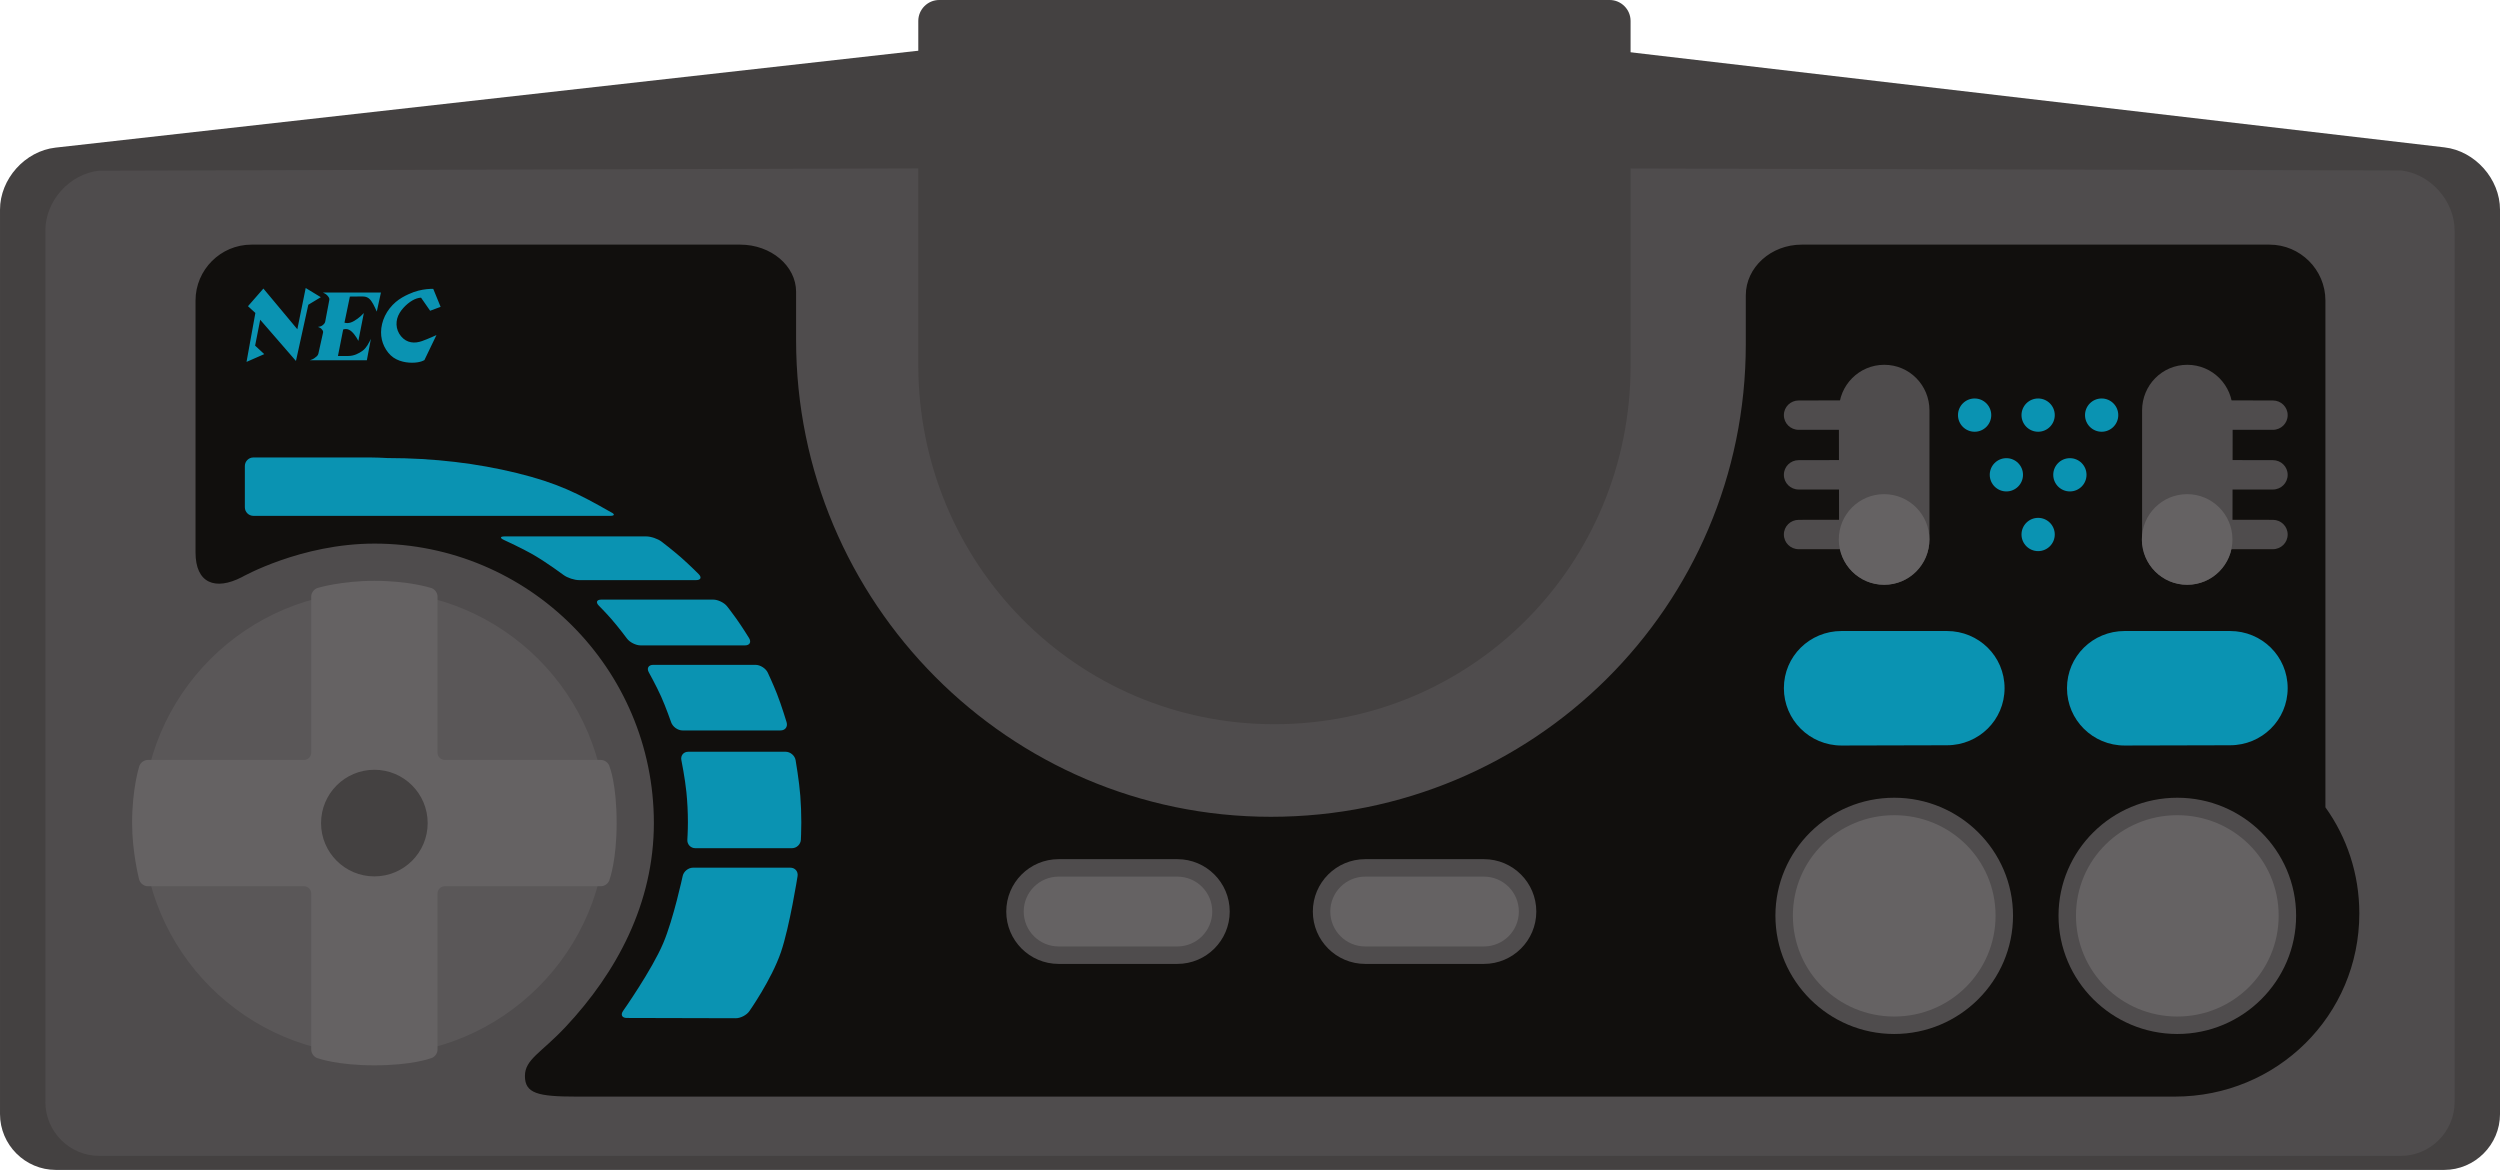
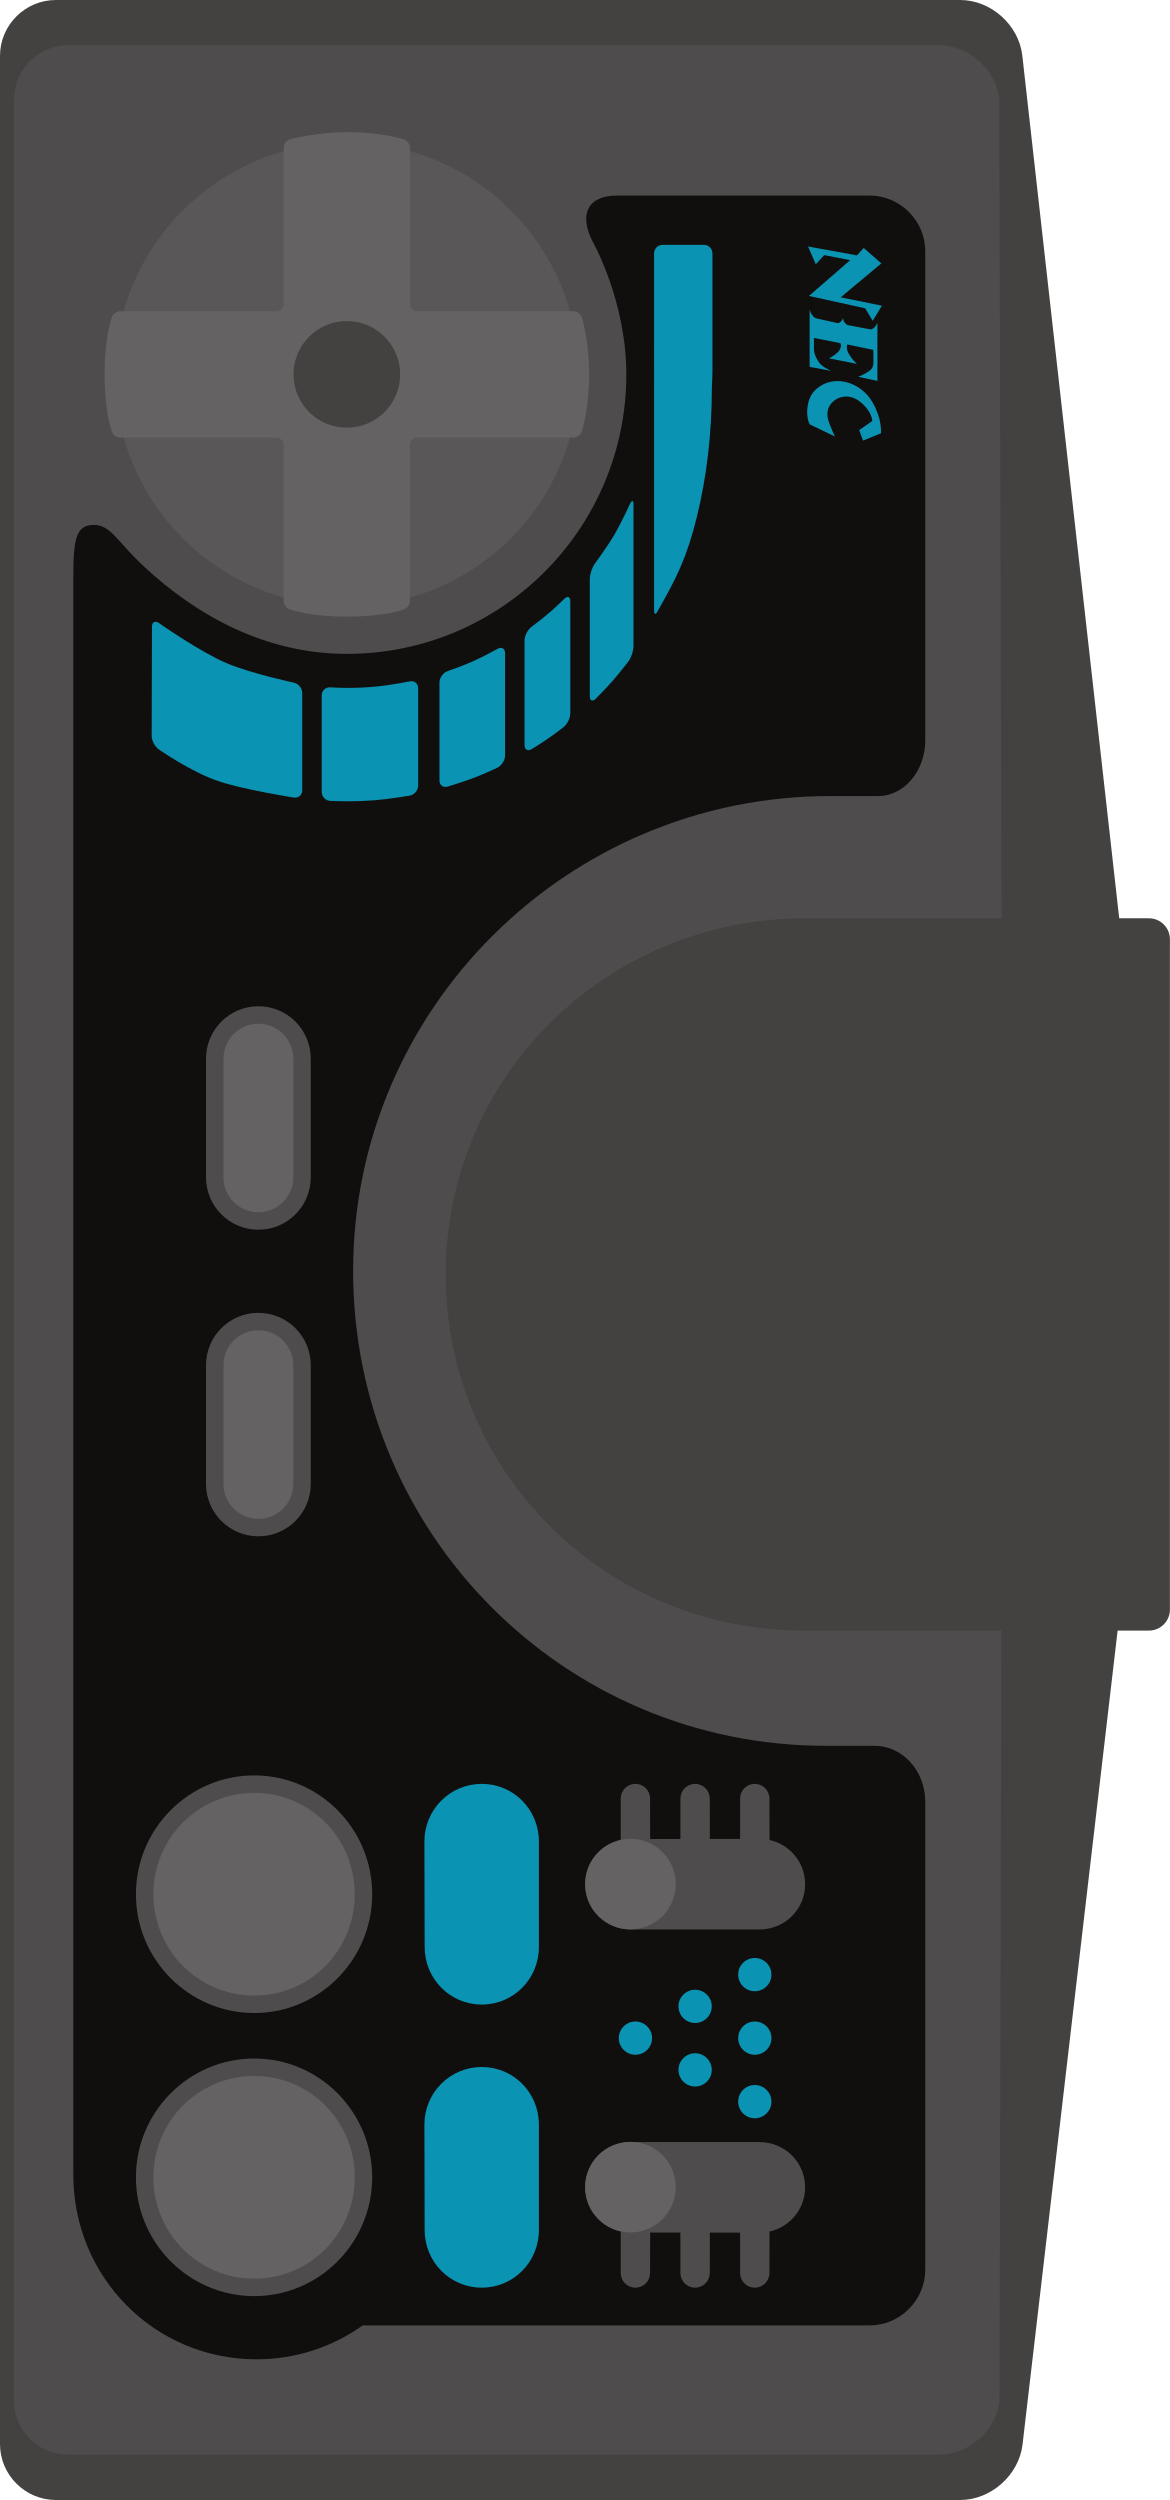
- <svg xmlns="http://www.w3.org/2000/svg" viewBox="0 0 413.152 193.341" height="193.341" width="413.152" xml:space="preserve" version="1.1" id="svg2">
+ <svg xmlns="http://www.w3.org/2000/svg" viewBox="0 0 193.341 413.152" height="413.152" width="193.341" xml:space="preserve" version="1.1" id="svg2">
  <defs id="defs6">
    <clipPath id="clipPath16" clipPathUnits="userSpaceOnUse">
-       <path id="path18" d="m 0,154.673 330.522,0 L 330.522,0 0,0 0,154.673 Z" />
+       <path id="path18" d="m 0,330.522 154.673,0 L 154.673,0 0,0 0,330.522 Z" />
    </clipPath>
  </defs>
-   <g transform="matrix(1.25,0,0,-1.25,0,193.3413)" id="g10">
+   <g transform="matrix(1.25,0,0,-1.25,0,413.1525)" id="g10">
    <g id="g12">
      <g clip-path="url(#clipPath16)" id="g14">
-         <g transform="translate(330.5225,7.3857)" id="g20">
-           <path id="path22" style="fill:#444141;fill-opacity:1;fill-rule:nonzero;stroke:none" d="m 0,0 c 0,-4.062 -3.324,-7.386 -7.387,-7.386 l -315.75,0 c -4.062,0 -7.385,3.324 -7.385,7.386 l 0,119.56 c 0,4.063 3.302,7.757 7.34,8.211 l 153.811,17.277 c 4.039,0.453 10.642,0.439 14.678,-0.032 L -7.338,127.803 C -3.303,127.333 0,123.623 0,119.56 L 0,0 Z" />
+         <g transform="translate(7.3857,0)" id="g20">
+           <path id="path22" style="fill:#444141;fill-opacity:1;fill-rule:nonzero;stroke:none" d="m 0,0 c -4.062,0 -7.386,3.324 -7.386,7.387 l 0,315.75 c 0,4.062 3.324,7.385 7.386,7.385 l 119.56,0 c 4.063,0 7.757,-3.302 8.211,-7.34 l 17.277,-153.811 c 0.453,-4.039 0.439,-10.642 -0.032,-14.678 L 127.803,7.338 C 127.333,3.303 123.623,0 119.56,0 L 0,0 Z" />
        </g>
-         <g transform="translate(324.5186,8.9756)" id="g24">
-           <path id="path26" style="fill:#4f4c4d;fill-opacity:1;fill-rule:nonzero;stroke:none" d="m 0,0 c 0,-3.915 -3.201,-7.118 -7.117,-7.118 l -304.283,0 c -3.914,0 -7.118,3.203 -7.118,7.118 l 0,115.22 c 0,3.914 3.183,7.474 7.073,7.91 l 148.226,0.419 c 3.893,0.436 10.256,0.422 14.145,-0.032 L -7.068,123.161 C -3.18,122.708 0,119.134 0,115.22 L 0,0 Z" />
+         <g transform="translate(8.9756,6.0039)" id="g24">
+           <path id="path26" style="fill:#4f4c4d;fill-opacity:1;fill-rule:nonzero;stroke:none" d="m 0,0 c -3.915,0 -7.118,3.201 -7.118,7.117 l 0,304.283 c 0,3.914 3.203,7.118 7.118,7.118 l 115.22,0 c 3.914,0 7.474,-3.183 7.91,-7.073 l 0.419,-148.226 c 0.436,-3.893 0.422,-10.256 -0.032,-14.145 L 123.161,7.068 C 122.708,3.18 119.134,0 115.22,0 L 0,0 Z" />
        </g>
-         <g transform="translate(80.1553,45.8535)" id="g28">
-           <path id="path30" style="fill:#5a5758;fill-opacity:1;fill-rule:nonzero;stroke:none" d="m 0,0 c 0,-16.933 -13.727,-30.658 -30.66,-30.658 -16.934,0 -30.66,13.725 -30.66,30.658 0,16.934 13.726,30.659 30.66,30.659 C -13.727,30.659 0,16.934 0,0" />
+         <g transform="translate(45.8535,250.3672)" id="g28">
+           <path id="path30" style="fill:#5a5758;fill-opacity:1;fill-rule:nonzero;stroke:none" d="m 0,0 c -16.933,0 -30.658,13.727 -30.658,30.66 0,16.934 13.725,30.66 30.658,30.66 16.934,0 30.659,-13.726 30.659,-30.66 C 30.659,13.727 16.934,0 0,0" />
        </g>
-         <g transform="translate(90.9395,9.6934)" id="g32">
-           <path id="path34" style="fill:#110f0d;fill-opacity:1;fill-rule:nonzero;stroke:none" d="m 0,0 -14.772,0 c -5.061,0 -6.768,0.422 -6.768,2.722 0,2.217 2.144,3.042 5.385,6.501 6.734,7.184 11.663,16.313 11.663,26.937 0,20.408 -16.544,36.951 -36.952,36.951 -9.716,0 -17.518,-4.431 -17.518,-4.431 -3.533,-1.823 -6.127,-0.803 -6.127,3.26 l 0,33.31 c 0,4.063 3.324,7.387 7.387,7.387 l 64.627,0 c 4.062,0 7.386,-2.805 7.386,-6.233 l 0,-6.386 c 0,-34.671 28.108,-63.026 62.78,-63.026 34.672,0 62.779,27.801 62.779,62.473 l 0,6.478 c 0,3.681 3.324,6.694 7.387,6.694 l 61.859,0 c 4.061,0 7.385,-3.324 7.385,-7.387 l 0,-67.002 c 2.822,-3.945 4.482,-8.779 4.482,-14.033 C 220.983,10.721 210.095,0 196.602,0 L 0,0" />
+         <g transform="translate(9.6934,239.583)" id="g32">
+           <path id="path34" style="fill:#110f0d;fill-opacity:1;fill-rule:nonzero;stroke:none" d="m 0,0 0,14.773 c 0,5.06 0.422,6.767 2.722,6.767 2.217,0 3.042,-2.144 6.501,-5.385 C 16.407,9.421 25.536,4.492 36.16,4.492 c 20.408,0 36.951,16.544 36.951,36.952 0,9.716 -4.431,17.518 -4.431,17.518 -1.823,3.533 -0.803,6.127 3.26,6.127 l 33.31,0 c 4.063,0 7.387,-3.324 7.387,-7.387 l 0,-64.627 c 0,-4.062 -2.805,-7.386 -6.233,-7.386 l -6.386,0 c -34.671,0 -63.026,-28.108 -63.026,-62.78 0,-34.672 27.801,-62.779 62.473,-62.779 l 6.478,0 c 3.681,0 6.694,-3.324 6.694,-7.387 l 0,-61.859 c 0,-4.061 -3.324,-7.385 -7.387,-7.385 l -67.002,0 c -3.945,-2.822 -8.779,-4.482 -14.033,-4.482 C 10.721,-220.983 0,-210.095 0,-196.602 L 0,0" />
        </g>
-         <g transform="translate(287.8604,44.5894)" id="g36">
-           <path id="path38" style="fill:#4f4c4d;fill-opacity:1;fill-rule:nonzero;stroke:none" d="m 0,0 c -6.115,0 -11.09,-4.922 -11.09,-10.972 0,-6.082 4.975,-11.03 11.09,-11.03 6.115,0 11.09,4.948 11.09,11.03 C 11.09,-4.922 6.115,0 0,0 m 0,-26.618 c -8.66,0 -15.706,7.018 -15.706,15.646 0,8.596 7.046,15.588 15.706,15.588 8.66,0 15.706,-6.992 15.706,-15.588 C 15.706,-19.6 8.66,-26.618 0,-26.618" />
+         <g transform="translate(44.5894,42.6621)" id="g36">
+           <path id="path38" style="fill:#4f4c4d;fill-opacity:1;fill-rule:nonzero;stroke:none" d="m 0,0 c 0,6.115 -4.922,11.09 -10.972,11.09 -6.082,0 -11.03,-4.975 -11.03,-11.09 0,-6.115 4.948,-11.09 11.03,-11.09 C -4.922,-11.09 0,-6.115 0,0 m -26.618,0 c 0,8.66 7.018,15.706 15.646,15.706 8.596,0 15.588,-7.046 15.588,-15.706 0,-8.66 -6.992,-15.706 -15.588,-15.706 -8.628,0 -15.646,7.046 -15.646,15.706" />
        </g>
-         <g transform="translate(287.8604,20.2793)" id="g40">
-           <path id="path42" style="fill:#656263;fill-opacity:1;fill-rule:nonzero;stroke:none" d="m 0,0 c 7.4,0 13.398,5.939 13.398,13.338 0,7.4 -5.998,13.28 -13.398,13.28 -7.4,0 -13.398,-5.88 -13.398,-13.28 C -13.398,5.939 -7.4,0 0,0" />
+         <g transform="translate(20.2793,42.6621)" id="g40">
+           <path id="path42" style="fill:#656263;fill-opacity:1;fill-rule:nonzero;stroke:none" d="m 0,0 c 0,-7.4 5.939,-13.398 13.338,-13.398 7.4,0 13.28,5.998 13.28,13.398 0,7.4 -5.88,13.399 -13.28,13.399 C 5.939,13.399 0,7.4 0,0" />
        </g>
-         <g transform="translate(196.1885,27.2358)" id="g44">
-           <path id="path46" style="fill:#4f4c4d;fill-opacity:1;fill-rule:nonzero;stroke:none" d="m 0,0 -15.695,0 c -3.825,0 -6.924,3.1 -6.924,6.924 0,3.825 3.099,6.925 6.924,6.925 l 15.695,0 c 3.824,0 6.925,-3.1 6.925,-6.925 C 6.925,3.1 3.824,0 0,0" />
+         <g transform="translate(27.2358,134.334)" id="g44">
+           <path id="path46" style="fill:#4f4c4d;fill-opacity:1;fill-rule:nonzero;stroke:none" d="m 0,0 0,15.695 c 0,3.825 3.1,6.924 6.924,6.924 3.825,0 6.925,-3.099 6.925,-6.924 L 13.849,0 c 0,-3.824 -3.1,-6.925 -6.925,-6.925 C 3.1,-6.925 0,-3.824 0,0" />
        </g>
-         <g transform="translate(196.1885,29.5439)" id="g48">
-           <path id="path50" style="fill:#656263;fill-opacity:1;fill-rule:nonzero;stroke:none" d="m 0,0 -15.695,0 c -2.549,0 -4.616,2.067 -4.616,4.616 0,2.55 2.067,4.616 4.616,4.616 L 0,9.232 C 2.55,9.232 4.617,7.166 4.617,4.616 4.617,2.067 2.55,0 0,0" />
+         <g transform="translate(29.5439,134.334)" id="g48">
+           <path id="path50" style="fill:#656263;fill-opacity:1;fill-rule:nonzero;stroke:none" d="m 0,0 0,15.695 c 0,2.549 2.067,4.616 4.616,4.616 2.55,0 4.616,-2.067 4.616,-4.616 L 9.232,0 C 9.232,-2.55 7.166,-4.617 4.616,-4.617 2.067,-4.617 0,-2.55 0,0" />
        </g>
-         <g transform="translate(155.6553,27.2358)" id="g52">
-           <path id="path54" style="fill:#4f4c4d;fill-opacity:1;fill-rule:nonzero;stroke:none" d="m 0,0 -15.695,0 c -3.825,0 -6.924,3.1 -6.924,6.924 0,3.825 3.099,6.925 6.924,6.925 l 15.695,0 c 3.824,0 6.924,-3.1 6.924,-6.925 C 6.924,3.1 3.824,0 0,0" />
+         <g transform="translate(27.2358,174.8672)" id="g52">
+           <path id="path54" style="fill:#4f4c4d;fill-opacity:1;fill-rule:nonzero;stroke:none" d="m 0,0 0,15.695 c 0,3.825 3.1,6.924 6.924,6.924 3.825,0 6.925,-3.099 6.925,-6.924 L 13.849,0 c 0,-3.824 -3.1,-6.924 -6.925,-6.924 C 3.1,-6.924 0,-3.824 0,0" />
        </g>
-         <g transform="translate(155.6553,29.5439)" id="g56">
-           <path id="path58" style="fill:#656263;fill-opacity:1;fill-rule:nonzero;stroke:none" d="m 0,0 -15.695,0 c -2.549,0 -4.616,2.067 -4.616,4.616 0,2.55 2.067,4.616 4.616,4.616 L 0,9.232 C 2.549,9.232 4.616,7.166 4.616,4.616 4.616,2.067 2.549,0 0,0" />
+         <g transform="translate(29.5439,174.8672)" id="g56">
+           <path id="path58" style="fill:#656263;fill-opacity:1;fill-rule:nonzero;stroke:none" d="m 0,0 0,15.695 c 0,2.549 2.067,4.616 4.616,4.616 2.55,0 4.616,-2.067 4.616,-4.616 L 9.232,0 C 9.232,-2.549 7.166,-4.616 4.616,-4.616 2.067,-4.616 0,-2.549 0,0" />
        </g>
-         <g transform="translate(52.3115,114.7363)" id="g60">
-           <path id="path62" style="fill:#0a93b2;fill-opacity:1;fill-rule:evenodd;stroke:none" d="m 0,0 c -0.563,-0.482 -1.074,-1.121 -1.412,-1.818 -0.34,-0.698 -0.512,-1.455 -0.521,-2.147 -0.007,-0.695 0.146,-1.326 0.427,-1.904 0.285,-0.58 0.695,-1.107 1.204,-1.461 0.511,-0.357 1.116,-0.543 1.672,-0.629 0.557,-0.085 1.062,-0.07 1.464,-0.014 0.4,0.057 0.695,0.153 0.965,0.302 L 5.393,-4.36 C 4.98,-4.555 4.56,-4.73 4.124,-4.91 3.689,-5.09 3.238,-5.271 2.76,-5.33 2.281,-5.387 1.776,-5.32 1.326,-5.053 0.877,-4.787 0.484,-4.32 0.281,-3.796 c -0.205,0.521 -0.217,1.101 -0.076,1.624 0.143,0.522 0.444,0.988 0.811,1.397 0.363,0.408 0.793,0.758 1.192,0.988 0.399,0.232 0.768,0.344 1.144,0.371 L 4.556,-1.148 5.941,-0.632 4.969,1.743 C 4.697,1.752 4.422,1.742 4.095,1.707 3.77,1.672 3.395,1.611 3.003,1.511 2.612,1.412 2.208,1.271 1.695,1.038 1.185,0.807 0.564,0.48 0,0 m -9.047,0.885 c 0.142,-0.16 0.318,-0.364 0.278,-0.582 L -9.32,-2.604 c -0.044,-0.226 -0.246,-0.39 -0.405,-0.504 -0.158,-0.114 -0.351,-0.144 -0.545,-0.175 0.168,-0.065 0.335,-0.131 0.448,-0.252 0.113,-0.123 0.267,-0.295 0.226,-0.479 l -0.63,-2.83 c -0.061,-0.26 -0.327,-0.424 -0.514,-0.568 -0.191,-0.141 -0.406,-0.213 -0.621,-0.285 l 7.55,0 0.533,2.832 c -0.29,-0.588 -0.581,-1.176 -1.076,-1.553 -0.497,-0.377 -1.174,-0.708 -1.893,-0.708 l -1.385,0 0.692,3.504 c 0.25,0.087 0.535,0.077 0.79,-0.048 0.255,-0.123 0.484,-0.363 0.689,-0.624 0.205,-0.261 0.385,-0.542 0.528,-0.841 l 0.724,3.686 c -0.247,-0.27 -0.523,-0.516 -0.818,-0.737 -0.298,-0.22 -0.615,-0.418 -0.912,-0.515 -0.297,-0.098 -0.575,-0.098 -0.831,-0.022 l 0.715,3.45 1.115,0.011 c 0.503,0.005 1.006,0.066 1.413,-0.267 0.408,-0.334 0.72,-1.032 1.029,-1.732 l 0.551,2.526 -7.676,0 c 0.217,-0.111 0.433,-0.22 0.576,-0.38 m -3.954,-4.476 -4.487,5.377 -2.039,-2.331 0.978,-0.894 -1.17,-6.471 2.346,1.029 -1.21,1.121 0.671,3.422 4.728,-5.449 1.633,7.432 1.653,1 -1.998,1.214 -1.105,-5.45 z" />
+         <g transform="translate(114.7363,278.211)" id="g60">
+           <path id="path62" style="fill:#0a93b2;fill-opacity:1;fill-rule:evenodd;stroke:none" d="M 0,0 C -0.482,0.564 -1.121,1.074 -1.818,1.412 -2.516,1.752 -3.273,1.924 -3.965,1.933 -4.66,1.94 -5.291,1.787 -5.869,1.506 -6.449,1.221 -6.976,0.81 -7.33,0.302 -7.687,-0.209 -7.873,-0.815 -7.959,-1.37 c -0.085,-0.557 -0.07,-1.062 -0.014,-1.464 0.057,-0.4 0.153,-0.695 0.302,-0.965 l 3.311,-1.594 c -0.195,0.414 -0.37,0.833 -0.55,1.269 -0.18,0.434 -0.361,0.886 -0.42,1.364 -0.057,0.479 0.01,0.984 0.277,1.434 0.266,0.449 0.733,0.842 1.257,1.045 0.521,0.205 1.101,0.216 1.624,0.076 0.522,-0.143 0.988,-0.443 1.397,-0.811 0.408,-0.363 0.758,-0.793 0.988,-1.192 0.232,-0.399 0.344,-0.768 0.371,-1.144 l -1.732,-1.204 0.516,-1.384 2.375,0.971 c 0.009,0.272 -0.001,0.547 -0.036,0.874 -0.035,0.325 -0.096,0.7 -0.196,1.092 -0.099,0.391 -0.24,0.795 -0.473,1.308 C 0.807,-1.185 0.48,-0.565 0,0 M 0.885,9.047 C 0.725,8.905 0.521,8.729 0.303,8.77 L -2.604,9.32 C -2.83,9.364 -2.994,9.566 -3.108,9.725 -3.222,9.883 -3.252,10.076 -3.283,10.271 -3.348,10.103 -3.414,9.935 -3.535,9.822 -3.658,9.709 -3.83,9.555 -4.014,9.596 l -2.83,0.631 c -0.26,0.06 -0.424,0.326 -0.568,0.513 -0.141,0.191 -0.213,0.406 -0.285,0.621 l 0,-7.551 2.832,-0.532 c -0.588,0.29 -1.176,0.581 -1.553,1.075 -0.377,0.499 -0.708,1.175 -0.708,1.894 l 0,1.385 3.504,-0.692 C -3.535,6.69 -3.545,6.405 -3.67,6.15 -3.793,5.895 -4.033,5.666 -4.294,5.461 -4.555,5.256 -4.836,5.076 -5.135,4.933 l 3.686,-0.724 c -0.27,0.247 -0.516,0.523 -0.737,0.818 -0.22,0.298 -0.418,0.615 -0.515,0.912 -0.098,0.297 -0.098,0.575 -0.022,0.831 L 0.727,6.055 0.738,4.94 C 0.743,4.437 0.804,3.934 0.471,3.527 0.137,3.119 -0.561,2.807 -1.261,2.498 l 2.526,-0.551 0,7.676 C 1.154,9.406 1.045,9.19 0.885,9.047 m -4.476,3.954 5.377,4.487 -2.331,2.039 -0.894,-0.978 -6.471,1.17 1.029,-2.346 1.121,1.21 3.422,-0.671 -5.449,-4.728 7.432,-1.633 1,-1.653 1.214,1.998 -5.45,1.105 z" />
        </g>
-         <g transform="translate(257.4014,56.1431)" id="g64">
-           <path id="path66" style="fill:#0a93b2;fill-opacity:1;fill-rule:nonzero;stroke:none" d="m 0,0 c 4.209,0 7.619,3.343 7.619,7.551 0,4.209 -3.41,7.553 -7.619,7.553 l -13.938,0 c -4.208,0 -7.619,-3.344 -7.619,-7.553 0,-4.208 3.411,-7.585 7.619,-7.585 L 0,0 Z" />
+         <g transform="translate(56.1431,73.1211)" id="g64">
+           <path id="path66" style="fill:#0a93b2;fill-opacity:1;fill-rule:nonzero;stroke:none" d="m 0,0 c 0,-4.209 3.343,-7.619 7.551,-7.619 4.209,0 7.553,3.41 7.553,7.619 l 0,13.938 c 0,4.208 -3.344,7.619 -7.553,7.619 -4.208,0 -7.585,-3.411 -7.585,-7.619 L 0,0 Z" />
        </g>
-         <g transform="translate(243.1416,83.3862)" id="g68">
-           <path id="path70" style="fill:#4f4c4d;fill-opacity:1;fill-rule:nonzero;stroke:none" d="m 0,0 c 0,-3.33 2.646,-6.028 5.976,-6.028 3.329,0 5.975,2.698 5.975,6.028 l 0,17.028 c 0,3.329 -2.646,6.029 -5.975,6.029 -3.33,0 -6.001,-2.7 -6.001,-6.029 L 0,0 Z" />
+         <g transform="translate(83.3862,87.3809)" id="g68">
+           <path id="path70" style="fill:#4f4c4d;fill-opacity:1;fill-rule:nonzero;stroke:none" d="m 0,0 c -3.33,0 -6.028,-2.646 -6.028,-5.976 0,-3.329 2.698,-5.975 6.028,-5.975 l 17.028,0 c 3.329,0 6.029,2.646 6.029,5.975 0,3.33 -2.7,6.001 -6.029,6.001 L 0,0 Z" />
        </g>
-         <g transform="translate(237.8018,101.728)" id="g72">
-           <path id="path74" style="fill:#4f4c4d;fill-opacity:1;fill-rule:nonzero;stroke:none" d="m 0,0 c -1.082,0 -1.958,-0.858 -1.958,-1.94 0,-1.082 0.876,-1.942 1.958,-1.942 l 5.533,0 c 1.082,0 1.959,0.86 1.959,1.942 0,1.082 -0.877,1.949 -1.959,1.949 L 0,0 Z" />
+         <g transform="translate(101.728,92.7207)" id="g72">
+           <path id="path74" style="fill:#4f4c4d;fill-opacity:1;fill-rule:nonzero;stroke:none" d="M 0,0 C 0,1.082 -0.858,1.958 -1.94,1.958 -3.022,1.958 -3.882,1.082 -3.882,0 l 0,-5.533 c 0,-1.082 0.86,-1.959 1.942,-1.959 1.082,0 1.949,0.877 1.949,1.959 L 0,0 Z" />
        </g>
-         <g transform="translate(237.8018,85.9458)" id="g76">
-           <path id="path78" style="fill:#4f4c4d;fill-opacity:1;fill-rule:nonzero;stroke:none" d="m 0,0 c -1.082,0 -1.958,-0.858 -1.958,-1.94 0,-1.082 0.876,-1.942 1.958,-1.942 l 5.533,0 c 1.082,0 1.959,0.86 1.959,1.942 0,1.082 -0.877,1.949 -1.959,1.949 L 0,0 Z" />
+         <g transform="translate(85.9458,92.7207)" id="g76">
+           <path id="path78" style="fill:#4f4c4d;fill-opacity:1;fill-rule:nonzero;stroke:none" d="M 0,0 C 0,1.082 -0.858,1.958 -1.94,1.958 -3.022,1.958 -3.882,1.082 -3.882,0 l 0,-5.533 c 0,-1.082 0.86,-1.959 1.942,-1.959 1.082,0 1.949,0.877 1.949,1.959 L 0,0 Z" />
        </g>
-         <g transform="translate(237.8018,93.8374)" id="g80">
-           <path id="path82" style="fill:#4f4c4d;fill-opacity:1;fill-rule:nonzero;stroke:none" d="m 0,0 c -1.082,0 -1.958,-0.859 -1.958,-1.941 0,-1.081 0.876,-1.942 1.958,-1.942 l 5.533,0 c 1.082,0 1.959,0.861 1.959,1.942 0,1.082 -0.877,1.95 -1.959,1.95 L 0,0 Z" />
+         <g transform="translate(93.8374,92.7207)" id="g80">
+           <path id="path82" style="fill:#4f4c4d;fill-opacity:1;fill-rule:nonzero;stroke:none" d="M 0,0 C 0,1.082 -0.859,1.958 -1.941,1.958 -3.022,1.958 -3.883,1.082 -3.883,0 l 0,-5.533 c 0,-1.082 0.861,-1.959 1.942,-1.959 1.082,0 1.95,0.877 1.95,1.959 L 0,0 Z" />
        </g>
-         <g transform="translate(295.1523,83.3862)" id="g84">
-           <path id="path86" style="fill:#4f4c4d;fill-opacity:1;fill-rule:nonzero;stroke:none" d="m 0,0 c 0,-3.33 -2.645,-6.028 -5.975,-6.028 -3.329,0 -5.975,2.698 -5.975,6.028 l 0,17.028 c 0,3.329 2.646,6.029 5.975,6.029 3.33,0 6.001,-2.7 6.001,-6.029 L 0,0 Z" />
+         <g transform="translate(83.3862,35.3702)" id="g84">
+           <path id="path86" style="fill:#4f4c4d;fill-opacity:1;fill-rule:nonzero;stroke:none" d="m 0,0 c -3.33,0 -6.028,2.646 -6.028,5.976 0,3.328 2.698,5.974 6.028,5.974 l 17.028,0 c 3.329,0 6.029,-2.646 6.029,-5.974 0,-3.33 -2.7,-6.002 -6.029,-6.002 L 0,0 Z" />
        </g>
-         <g transform="translate(300.4922,101.728)" id="g88">
-           <path id="path90" style="fill:#4f4c4d;fill-opacity:1;fill-rule:nonzero;stroke:none" d="M 0,0 C 1.082,0 1.958,-0.858 1.958,-1.94 1.958,-3.022 1.082,-3.882 0,-3.882 l -5.532,0 c -1.082,0 -1.959,0.86 -1.959,1.942 0,1.082 0.877,1.949 1.959,1.949 L 0,0 Z" />
+         <g transform="translate(101.728,30.0303)" id="g88">
+           <path id="path90" style="fill:#4f4c4d;fill-opacity:1;fill-rule:nonzero;stroke:none" d="m 0,0 c 0,-1.082 -0.858,-1.958 -1.94,-1.958 -1.082,0 -1.942,0.876 -1.942,1.958 l 0,5.532 c 0,1.082 0.86,1.959 1.942,1.959 1.082,0 1.949,-0.877 1.949,-1.959 L 0,0 Z" />
        </g>
-         <g transform="translate(300.4922,85.9458)" id="g92">
-           <path id="path94" style="fill:#4f4c4d;fill-opacity:1;fill-rule:nonzero;stroke:none" d="M 0,0 C 1.082,0 1.958,-0.858 1.958,-1.94 1.958,-3.022 1.082,-3.882 0,-3.882 l -5.532,0 c -1.082,0 -1.959,0.86 -1.959,1.942 0,1.082 0.877,1.949 1.959,1.949 L 0,0 Z" />
+         <g transform="translate(85.9458,30.0303)" id="g92">
+           <path id="path94" style="fill:#4f4c4d;fill-opacity:1;fill-rule:nonzero;stroke:none" d="m 0,0 c 0,-1.082 -0.858,-1.958 -1.94,-1.958 -1.082,0 -1.942,0.876 -1.942,1.958 l 0,5.532 c 0,1.082 0.86,1.959 1.942,1.959 1.082,0 1.949,-0.877 1.949,-1.959 L 0,0 Z" />
        </g>
-         <g transform="translate(300.4922,93.8374)" id="g96">
-           <path id="path98" style="fill:#4f4c4d;fill-opacity:1;fill-rule:nonzero;stroke:none" d="M 0,0 C 1.082,0 1.958,-0.859 1.958,-1.941 1.958,-3.022 1.082,-3.883 0,-3.883 l -5.532,0 c -1.082,0 -1.959,0.861 -1.959,1.942 0,1.082 0.877,1.95 1.959,1.95 L 0,0 Z" />
+         <g transform="translate(93.8374,30.0303)" id="g96">
+           <path id="path98" style="fill:#4f4c4d;fill-opacity:1;fill-rule:nonzero;stroke:none" d="m 0,0 c 0,-1.082 -0.859,-1.958 -1.941,-1.958 -1.081,0 -1.942,0.876 -1.942,1.958 l 0,5.532 c 0,1.082 0.861,1.959 1.942,1.959 1.082,0 1.95,-0.877 1.95,-1.959 L 0,0 Z" />
        </g>
-         <g transform="translate(294.8311,56.1431)" id="g100">
-           <path id="path102" style="fill:#0a93b2;fill-opacity:1;fill-rule:nonzero;stroke:none" d="m 0,0 c 4.209,0 7.619,3.343 7.619,7.551 0,4.209 -3.41,7.553 -7.619,7.553 l -13.938,0 c -4.207,0 -7.619,-3.344 -7.619,-7.553 0,-4.208 3.412,-7.585 7.619,-7.585 L 0,0 Z" />
+         <g transform="translate(56.1431,35.6914)" id="g100">
+           <path id="path102" style="fill:#0a93b2;fill-opacity:1;fill-rule:nonzero;stroke:none" d="m 0,0 c 0,-4.209 3.343,-7.619 7.551,-7.619 4.209,0 7.553,3.41 7.553,7.619 l 0,13.938 c 0,4.207 -3.344,7.619 -7.553,7.619 -4.208,0 -7.585,-3.412 -7.585,-7.619 L 0,0 Z" />
        </g>
-         <g transform="translate(250.4326,44.5894)" id="g104">
-           <path id="path106" style="fill:#4f4c4d;fill-opacity:1;fill-rule:nonzero;stroke:none" d="m 0,0 c -6.115,0 -11.091,-4.922 -11.091,-10.972 0,-6.082 4.976,-11.03 11.091,-11.03 6.115,0 11.09,4.948 11.09,11.03 C 11.09,-4.922 6.115,0 0,0 m 0,-26.618 c -8.66,0 -15.707,7.018 -15.707,15.646 0,8.596 7.047,15.588 15.707,15.588 8.66,0 15.706,-6.992 15.706,-15.588 C 15.706,-19.6 8.66,-26.618 0,-26.618" />
+         <g transform="translate(44.5894,80.0899)" id="g104">
+           <path id="path106" style="fill:#4f4c4d;fill-opacity:1;fill-rule:nonzero;stroke:none" d="m 0,0 c 0,6.115 -4.922,11.091 -10.972,11.091 -6.082,0 -11.03,-4.976 -11.03,-11.091 0,-6.115 4.948,-11.09 11.03,-11.09 C -4.922,-11.09 0,-6.115 0,0 m -26.618,0 c 0,8.66 7.018,15.707 15.646,15.707 8.596,0 15.588,-7.047 15.588,-15.707 0,-8.66 -6.992,-15.706 -15.588,-15.706 -8.628,0 -15.646,7.046 -15.646,15.706" />
        </g>
-         <g transform="translate(250.4326,20.2793)" id="g108">
-           <path id="path110" style="fill:#656263;fill-opacity:1;fill-rule:nonzero;stroke:none" d="m 0,0 c 7.4,0 13.398,5.939 13.398,13.338 0,7.4 -5.998,13.28 -13.398,13.28 -7.398,0 -13.398,-5.88 -13.398,-13.28 C -13.398,5.939 -7.398,0 0,0" />
+         <g transform="translate(20.2793,80.0899)" id="g108">
+           <path id="path110" style="fill:#656263;fill-opacity:1;fill-rule:nonzero;stroke:none" d="m 0,0 c 0,-7.4 5.939,-13.399 13.338,-13.399 7.4,0 13.28,5.999 13.28,13.399 0,7.398 -5.88,13.398 -13.28,13.398 C 5.939,13.398 0,7.398 0,0" />
        </g>
-         <g transform="translate(124.1768,154.6733)" id="g112">
-           <path id="path114" style="fill:#444141;fill-opacity:1;fill-rule:nonzero;stroke:none" d="m 0,0 c -1.525,0 -2.771,-1.246 -2.771,-2.77 l 0,-45.479 c 0,-26.196 20.89,-47.5 47.085,-47.5 26.198,0 47.086,21.166 47.086,47.361 l 0,45.618 C 91.4,-1.246 90.154,0 88.631,0 L 0,0 Z" />
+         <g transform="translate(154.6733,206.3457)" id="g112">
+           <path id="path114" style="fill:#444141;fill-opacity:1;fill-rule:nonzero;stroke:none" d="m 0,0 c 0,1.525 -1.246,2.771 -2.77,2.771 l -45.479,0 c -26.196,0 -47.5,-20.89 -47.5,-47.085 0,-26.198 21.166,-47.086 47.361,-47.086 l 45.618,0 c 1.524,0 2.77,1.246 2.77,2.769 L 0,0 Z" />
        </g>
-         <g transform="translate(57.8437,75.8115)" id="g116">
-           <path id="path118" style="fill:#656263;fill-opacity:1;fill-rule:nonzero;stroke:none" d="m 0,0 c 0,0.531 -0.426,1.052 -0.945,1.155 0,0 -2.868,0.916 -7.404,0.916 -4.34,0 -7.402,-0.914 -7.402,-0.914 C -16.271,1.052 -16.696,0.531 -16.696,0 l 0,-20.646 c 0,-0.531 -0.434,-0.964 -0.965,-0.964 l -20.646,0 c -0.531,0 -1.051,-0.425 -1.155,-0.945 0,0 -0.916,-2.899 -0.916,-7.403 0,-3.838 0.916,-7.402 0.916,-7.402 0.104,-0.52 0.624,-0.946 1.155,-0.946 l 20.646,0 c 0.531,0 0.965,-0.433 0.965,-0.965 l 0,-20.644 c 0,-0.531 0.425,-1.052 0.945,-1.156 0,0 2.526,-0.914 7.402,-0.914 4.964,0 7.404,0.915 7.404,0.915 0.519,0.103 0.945,0.624 0.945,1.155 l 0,20.644 c 0,0.532 0.435,0.965 0.964,0.965 l 20.646,0 c 0.531,0 1.051,0.426 1.155,0.946 0,0 0.916,2.494 0.916,7.402 0,5.166 -0.916,7.403 -0.916,7.403 -0.104,0.52 -0.624,0.945 -1.155,0.945 l -20.646,0 C 0.435,-21.61 0,-21.177 0,-20.646 L 0,0 Z" />
+         <g transform="translate(75.8115,272.6788)" id="g116">
+           <path id="path118" style="fill:#656263;fill-opacity:1;fill-rule:nonzero;stroke:none" d="m 0,0 c 0.531,0 1.052,0.426 1.155,0.945 0,0 0.916,2.868 0.916,7.404 0,4.34 -0.914,7.402 -0.914,7.402 C 1.052,16.27 0.531,16.696 0,16.696 l -20.646,0 c -0.531,0 -0.964,0.434 -0.964,0.965 l 0,20.646 c 0,0.531 -0.425,1.051 -0.945,1.155 0,0 -2.899,0.916 -7.403,0.916 -3.838,0 -7.402,-0.916 -7.402,-0.916 -0.52,-0.104 -0.946,-0.624 -0.946,-1.155 l 0,-20.646 c 0,-0.531 -0.433,-0.965 -0.965,-0.965 l -20.644,0 c -0.531,0 -1.052,-0.426 -1.156,-0.945 0,0 -0.914,-2.526 -0.914,-7.402 0,-4.964 0.915,-7.404 0.915,-7.404 C -60.967,0.426 -60.446,0 -59.915,0 l 20.644,0 c 0.532,0 0.965,-0.435 0.965,-0.964 l 0,-20.646 c 0,-0.531 0.426,-1.051 0.946,-1.155 0,0 2.494,-0.916 7.402,-0.916 5.166,0 7.403,0.916 7.403,0.916 0.52,0.104 0.945,0.624 0.945,1.155 l 0,20.646 c 0,0.529 0.433,0.964 0.964,0.964 L 0,0 Z" />
        </g>
-         <g transform="translate(56.542,45.8535)" id="g120">
-           <path id="path122" style="fill:#444141;fill-opacity:1;fill-rule:nonzero;stroke:none" d="m 0,0 c 0,-3.893 -3.154,-7.047 -7.047,-7.047 -3.892,0 -7.049,3.154 -7.049,7.047 0,3.894 3.157,7.049 7.049,7.049 C -3.154,7.049 0,3.894 0,0" />
+         <g transform="translate(45.8535,273.9805)" id="g120">
+           <path id="path122" style="fill:#444141;fill-opacity:1;fill-rule:nonzero;stroke:none" d="m 0,0 c -3.893,0 -7.047,3.154 -7.047,7.047 0,3.892 3.154,7.049 7.047,7.049 3.894,0 7.049,-3.157 7.049,-7.049 C 7.049,3.154 3.894,0 0,0" />
        </g>
-         <g transform="translate(88.7344,59.1699)" id="g124">
-           <path id="path126" style="fill:#0a93b2;fill-opacity:1;fill-rule:nonzero;stroke:none" d="m 0,0 c 0.203,-0.587 0.878,-1.068 1.5,-1.068 l 12.956,0 c 0.621,0 0.984,0.487 0.805,1.083 0,0 -0.651,2.17 -1.272,3.756 -0.51,1.298 -1.222,2.811 -1.222,2.811 -0.266,0.562 -0.993,1.022 -1.614,1.022 l -13.529,0 c -0.623,0 -0.883,-0.445 -0.581,-0.988 0,0 0.985,-1.768 1.634,-3.215 C -0.675,1.954 0,0 0,0 m -6.358,-38.151 c -0.358,-0.51 -0.141,-0.927 0.48,-0.929 l 14.425,-0.036 c 0.621,-10e-4 1.423,0.413 1.78,0.922 0,0 2.945,4.182 4.189,7.826 1.147,3.361 2.196,10.04 2.196,10.04 0.096,0.615 -0.334,1.117 -0.956,1.117 l -12.866,0 c -0.622,0 -1.238,-0.497 -1.369,-1.105 0,0 -1.219,-5.691 -2.571,-8.879 -1.499,-3.542 -5.308,-8.956 -5.308,-8.956 m 22.81,33.152 c -0.105,0.613 -0.699,1.114 -1.322,1.114 l -12.875,0 c -0.621,0 -1.029,-0.499 -0.906,-1.109 0,0 0.486,-2.419 0.666,-4.238 0.13,-1.311 0.197,-2.639 0.197,-3.984 0,-1.145 -0.073,-2.292 -0.073,-2.292 -0.04,-0.62 0.436,-1.128 1.057,-1.128 l 12.77,0 c 0.621,0 1.154,0.508 1.184,1.129 0,0 0.056,1.154 0.056,2.291 0,1.172 -0.045,2.344 -0.133,3.511 -0.148,1.954 -0.621,4.706 -0.621,4.706 M -1.274,23.898 c -0.495,0.378 -1.409,0.687 -2.03,0.687 l -18.702,0 c -0.622,0 -0.667,-0.211 -0.101,-0.469 0,0 2.463,-1.12 4.106,-2.086 1.641,-0.968 3.786,-2.553 3.786,-2.553 0.5,-0.37 1.418,-0.671 2.04,-0.671 l 15.472,0 c 0.622,0 0.771,0.36 0.333,0.801 0,0 -1.237,1.243 -2.336,2.207 -1.102,0.964 -2.568,2.084 -2.568,2.084 M 9.761,10.177 c 0.621,0 0.864,0.434 0.539,0.965 0,0 -0.877,1.43 -1.698,2.584 -0.605,0.852 -1.21,1.618 -1.21,1.618 -0.386,0.487 -1.21,0.886 -1.833,0.886 l -14.789,0 c -0.622,0 -0.77,-0.36 -0.332,-0.8 0,0 0.859,-0.861 1.633,-1.743 0.979,-1.117 2.08,-2.601 2.08,-2.601 0.371,-0.499 1.183,-0.909 1.805,-0.909 l 13.805,0 z" />
+         <g transform="translate(59.1699,241.7881)" id="g124">
+           <path id="path126" style="fill:#0a93b2;fill-opacity:1;fill-rule:nonzero;stroke:none" d="m 0,0 c -0.587,-0.203 -1.068,-0.878 -1.068,-1.5 l 0,-12.956 c 0,-0.621 0.487,-0.984 1.083,-0.805 0,0 2.17,0.651 3.756,1.272 1.298,0.509 2.811,1.222 2.811,1.222 0.562,0.266 1.022,0.993 1.022,1.614 l 0,13.529 c 0,0.623 -0.445,0.883 -0.988,0.581 0,0 -1.768,-0.985 -3.215,-1.634 C 1.954,0.675 0,0 0,0 m -38.151,6.358 c -0.51,0.358 -0.927,0.141 -0.929,-0.48 l -0.036,-14.425 c -10e-4,-0.621 0.413,-1.423 0.922,-1.78 0,0 4.182,-2.945 7.826,-4.189 3.361,-1.147 10.04,-2.196 10.04,-2.196 0.615,-0.096 1.117,0.334 1.117,0.956 l 0,12.866 c 0,0.622 -0.497,1.238 -1.105,1.368 0,0 -5.691,1.22 -8.879,2.572 -3.542,1.499 -8.956,5.308 -8.956,5.308 m 33.152,-22.81 c 0.613,0.105 1.114,0.699 1.114,1.322 l 0,12.875 c 0,0.621 -0.499,1.029 -1.109,0.906 0,0 -2.419,-0.486 -4.238,-0.666 -1.311,-0.131 -2.639,-0.197 -3.984,-0.197 -1.145,0 -2.292,0.073 -2.292,0.073 -0.62,0.04 -1.128,-0.436 -1.128,-1.057 l 0,-12.77 c 0,-0.621 0.508,-1.154 1.129,-1.184 0,0 1.154,-0.056 2.291,-0.056 1.172,0 2.344,0.045 3.511,0.133 1.954,0.148 4.706,0.621 4.706,0.621 M 23.898,1.274 c 0.378,0.495 0.687,1.409 0.687,2.03 l 0,18.702 c 0,0.622 -0.211,0.667 -0.469,0.1 0,0 -1.12,-2.462 -2.086,-4.105 -0.968,-1.641 -2.553,-3.786 -2.553,-3.786 -0.37,-0.5 -0.671,-1.418 -0.671,-2.04 l 0,-15.472 c 0,-0.622 0.36,-0.771 0.801,-0.333 0,0 1.243,1.236 2.207,2.336 0.964,1.102 2.084,2.568 2.084,2.568 M 10.177,-9.761 c 0,-0.621 0.434,-0.864 0.965,-0.539 0,0 1.43,0.877 2.584,1.697 0.852,0.606 1.618,1.211 1.618,1.211 0.487,0.386 0.886,1.21 0.886,1.832 l 0,14.789 c 0,0.623 -0.36,0.771 -0.8,0.332 0,0 -0.861,-0.858 -1.743,-1.632 C 12.57,6.95 11.086,5.849 11.086,5.849 10.587,5.478 10.177,4.666 10.177,4.044 l 0,-13.805 z" />
        </g>
-         <g transform="translate(80.7666,86.9605)" id="g128">
-           <path id="path130" style="fill:#0a93b2;fill-opacity:1;fill-rule:nonzero;stroke:none" d="m 0,0 c -4.322,2.463 -7.03,3.848 -12.461,5.178 -5.189,1.272 -10.896,1.977 -17.092,1.977 -0.62,0.037 -1.646,0.077 -2.269,0.077 l -15.443,0 c -0.622,0 -1.13,-0.508 -1.13,-1.13 l 0,-5.459 c 0,-0.622 0.508,-1.13 1.13,-1.13 L -0.111,-0.489 C 0.51,-0.489 0.561,-0.269 0,0" />
+         <g transform="translate(86.9605,249.7559)" id="g128">
+           <path id="path130" style="fill:#0a93b2;fill-opacity:1;fill-rule:nonzero;stroke:none" d="m 0,0 c 2.463,4.322 3.848,7.03 5.178,12.461 1.272,5.189 1.977,10.896 1.977,17.092 0.037,0.62 0.077,1.646 0.077,2.269 l 0,15.443 c 0,0.622 -0.508,1.131 -1.13,1.131 l -5.459,0 c -0.622,0 -1.13,-0.509 -1.13,-1.131 L -0.489,0.111 C -0.489,-0.51 -0.269,-0.561 0,0" />
        </g>
-         <g transform="translate(263.2598,99.791)" id="g132">
-           <path id="path134" style="fill:#0a93b2;fill-opacity:1;fill-rule:nonzero;stroke:none" d="m 0,0 c 0,-1.214 -0.984,-2.198 -2.198,-2.198 -1.215,0 -2.199,0.984 -2.199,2.198 0,1.214 0.984,2.199 2.199,2.199 C -0.984,2.199 0,1.214 0,0" />
+         <g transform="translate(99.791,67.2627)" id="g132">
+           <path id="path134" style="fill:#0a93b2;fill-opacity:1;fill-rule:nonzero;stroke:none" d="m 0,0 c -1.214,0 -2.198,0.984 -2.198,2.198 0,1.215 0.984,2.2 2.198,2.2 1.214,0 2.199,-0.985 2.199,-2.2 C 2.199,0.984 1.214,0 0,0" />
        </g>
-         <g transform="translate(255.083,83.3516)" id="g136">
-           <path id="path138" style="fill:#656263;fill-opacity:1;fill-rule:nonzero;stroke:none" d="m 0,0 c 0,-3.307 -2.682,-5.988 -5.99,-5.988 -3.307,0 -5.989,2.681 -5.989,5.988 0,3.308 2.682,5.99 5.989,5.99 C -2.682,5.99 0,3.308 0,0" />
+         <g transform="translate(83.3516,75.4395)" id="g136">
+           <path id="path138" style="fill:#656263;fill-opacity:1;fill-rule:nonzero;stroke:none" d="m 0,0 c -3.307,0 -5.988,2.682 -5.988,5.99 0,3.307 2.681,5.989 5.988,5.989 3.308,0 5.99,-2.682 5.99,-5.989 C 5.99,2.682 3.308,0 0,0" />
        </g>
-         <g transform="translate(295.1494,83.3516)" id="g140">
-           <path id="path142" style="fill:#656263;fill-opacity:1;fill-rule:nonzero;stroke:none" d="m 0,0 c 0,-3.307 -2.682,-5.988 -5.99,-5.988 -3.307,0 -5.988,2.681 -5.988,5.988 0,3.308 2.681,5.99 5.988,5.99 C -2.682,5.99 0,3.308 0,0" />
+         <g transform="translate(83.3516,35.3731)" id="g140">
+           <path id="path142" style="fill:#656263;fill-opacity:1;fill-rule:nonzero;stroke:none" d="m 0,0 c -3.307,0 -5.988,2.682 -5.988,5.99 0,3.307 2.681,5.989 5.988,5.989 3.308,0 5.99,-2.682 5.99,-5.989 C 5.99,2.682 3.308,0 0,0" />
        </g>
-         <g transform="translate(271.6572,99.791)" id="g144">
-           <path id="path146" style="fill:#0a93b2;fill-opacity:1;fill-rule:nonzero;stroke:none" d="m 0,0 c 0,-1.214 -0.984,-2.198 -2.199,-2.198 -1.214,0 -2.198,0.984 -2.198,2.198 0,1.214 0.984,2.199 2.198,2.199 C -0.984,2.199 0,1.214 0,0" />
+         <g transform="translate(99.791,58.8653)" id="g144">
+           <path id="path146" style="fill:#0a93b2;fill-opacity:1;fill-rule:nonzero;stroke:none" d="m 0,0 c -1.214,0 -2.198,0.984 -2.198,2.199 0,1.214 0.984,2.198 2.198,2.198 1.214,0 2.199,-0.984 2.199,-2.198 C 2.199,0.984 1.214,0 0,0" />
        </g>
-         <g transform="translate(280.0537,99.791)" id="g148">
-           <path id="path150" style="fill:#0a93b2;fill-opacity:1;fill-rule:nonzero;stroke:none" d="m 0,0 c 0,-1.214 -0.984,-2.198 -2.199,-2.198 -1.213,0 -2.197,0.984 -2.197,2.198 0,1.214 0.984,2.199 2.197,2.199 C -0.984,2.199 0,1.214 0,0" />
+         <g transform="translate(99.791,50.4688)" id="g148">
+           <path id="path150" style="fill:#0a93b2;fill-opacity:1;fill-rule:nonzero;stroke:none" d="m 0,0 c -1.214,0 -2.198,0.984 -2.198,2.199 0,1.213 0.984,2.197 2.198,2.197 1.214,0 2.199,-0.984 2.199,-2.197 C 2.199,0.984 1.214,0 0,0" />
        </g>
-         <g transform="translate(267.458,91.8999)" id="g152">
-           <path id="path154" style="fill:#0a93b2;fill-opacity:1;fill-rule:nonzero;stroke:none" d="m 0,0 c 0,-1.214 -0.984,-2.198 -2.198,-2.198 -1.214,0 -2.198,0.984 -2.198,2.198 0,1.214 0.984,2.199 2.198,2.199 C -0.984,2.199 0,1.214 0,0" />
+         <g transform="translate(91.8999,63.0645)" id="g152">
+           <path id="path154" style="fill:#0a93b2;fill-opacity:1;fill-rule:nonzero;stroke:none" d="m 0,0 c -1.214,0 -2.198,0.984 -2.198,2.198 0,1.214 0.984,2.198 2.198,2.198 1.214,0 2.199,-0.984 2.199,-2.198 C 2.199,0.984 1.214,0 0,0" />
        </g>
-         <g transform="translate(275.8555,91.8999)" id="g156">
-           <path id="path158" style="fill:#0a93b2;fill-opacity:1;fill-rule:nonzero;stroke:none" d="m 0,0 c 0,-1.214 -0.984,-2.198 -2.198,-2.198 -1.215,0 -2.2,0.984 -2.2,2.198 0,1.214 0.985,2.199 2.2,2.199 C -0.984,2.199 0,1.214 0,0" />
+         <g transform="translate(91.8999,54.667)" id="g156">
+           <path id="path158" style="fill:#0a93b2;fill-opacity:1;fill-rule:nonzero;stroke:none" d="m 0,0 c -1.214,0 -2.198,0.984 -2.198,2.198 0,1.215 0.984,2.199 2.198,2.199 1.214,0 2.199,-0.984 2.199,-2.199 C 2.199,0.984 1.214,0 0,0" />
        </g>
-         <g transform="translate(271.6572,84.0088)" id="g160">
-           <path id="path162" style="fill:#0a93b2;fill-opacity:1;fill-rule:nonzero;stroke:none" d="m 0,0 c 0,-1.214 -0.984,-2.198 -2.199,-2.198 -1.214,0 -2.198,0.984 -2.198,2.198 0,1.214 0.984,2.199 2.198,2.199 C -0.984,2.199 0,1.214 0,0" />
+         <g transform="translate(84.0088,58.8653)" id="g160">
+           <path id="path162" style="fill:#0a93b2;fill-opacity:1;fill-rule:nonzero;stroke:none" d="m 0,0 c -1.214,0 -2.198,0.984 -2.198,2.199 0,1.214 0.984,2.198 2.198,2.198 1.214,0 2.199,-0.984 2.199,-2.198 C 2.199,0.984 1.214,0 0,0" />
        </g>
      </g>
    </g>
  </g>
</svg>
